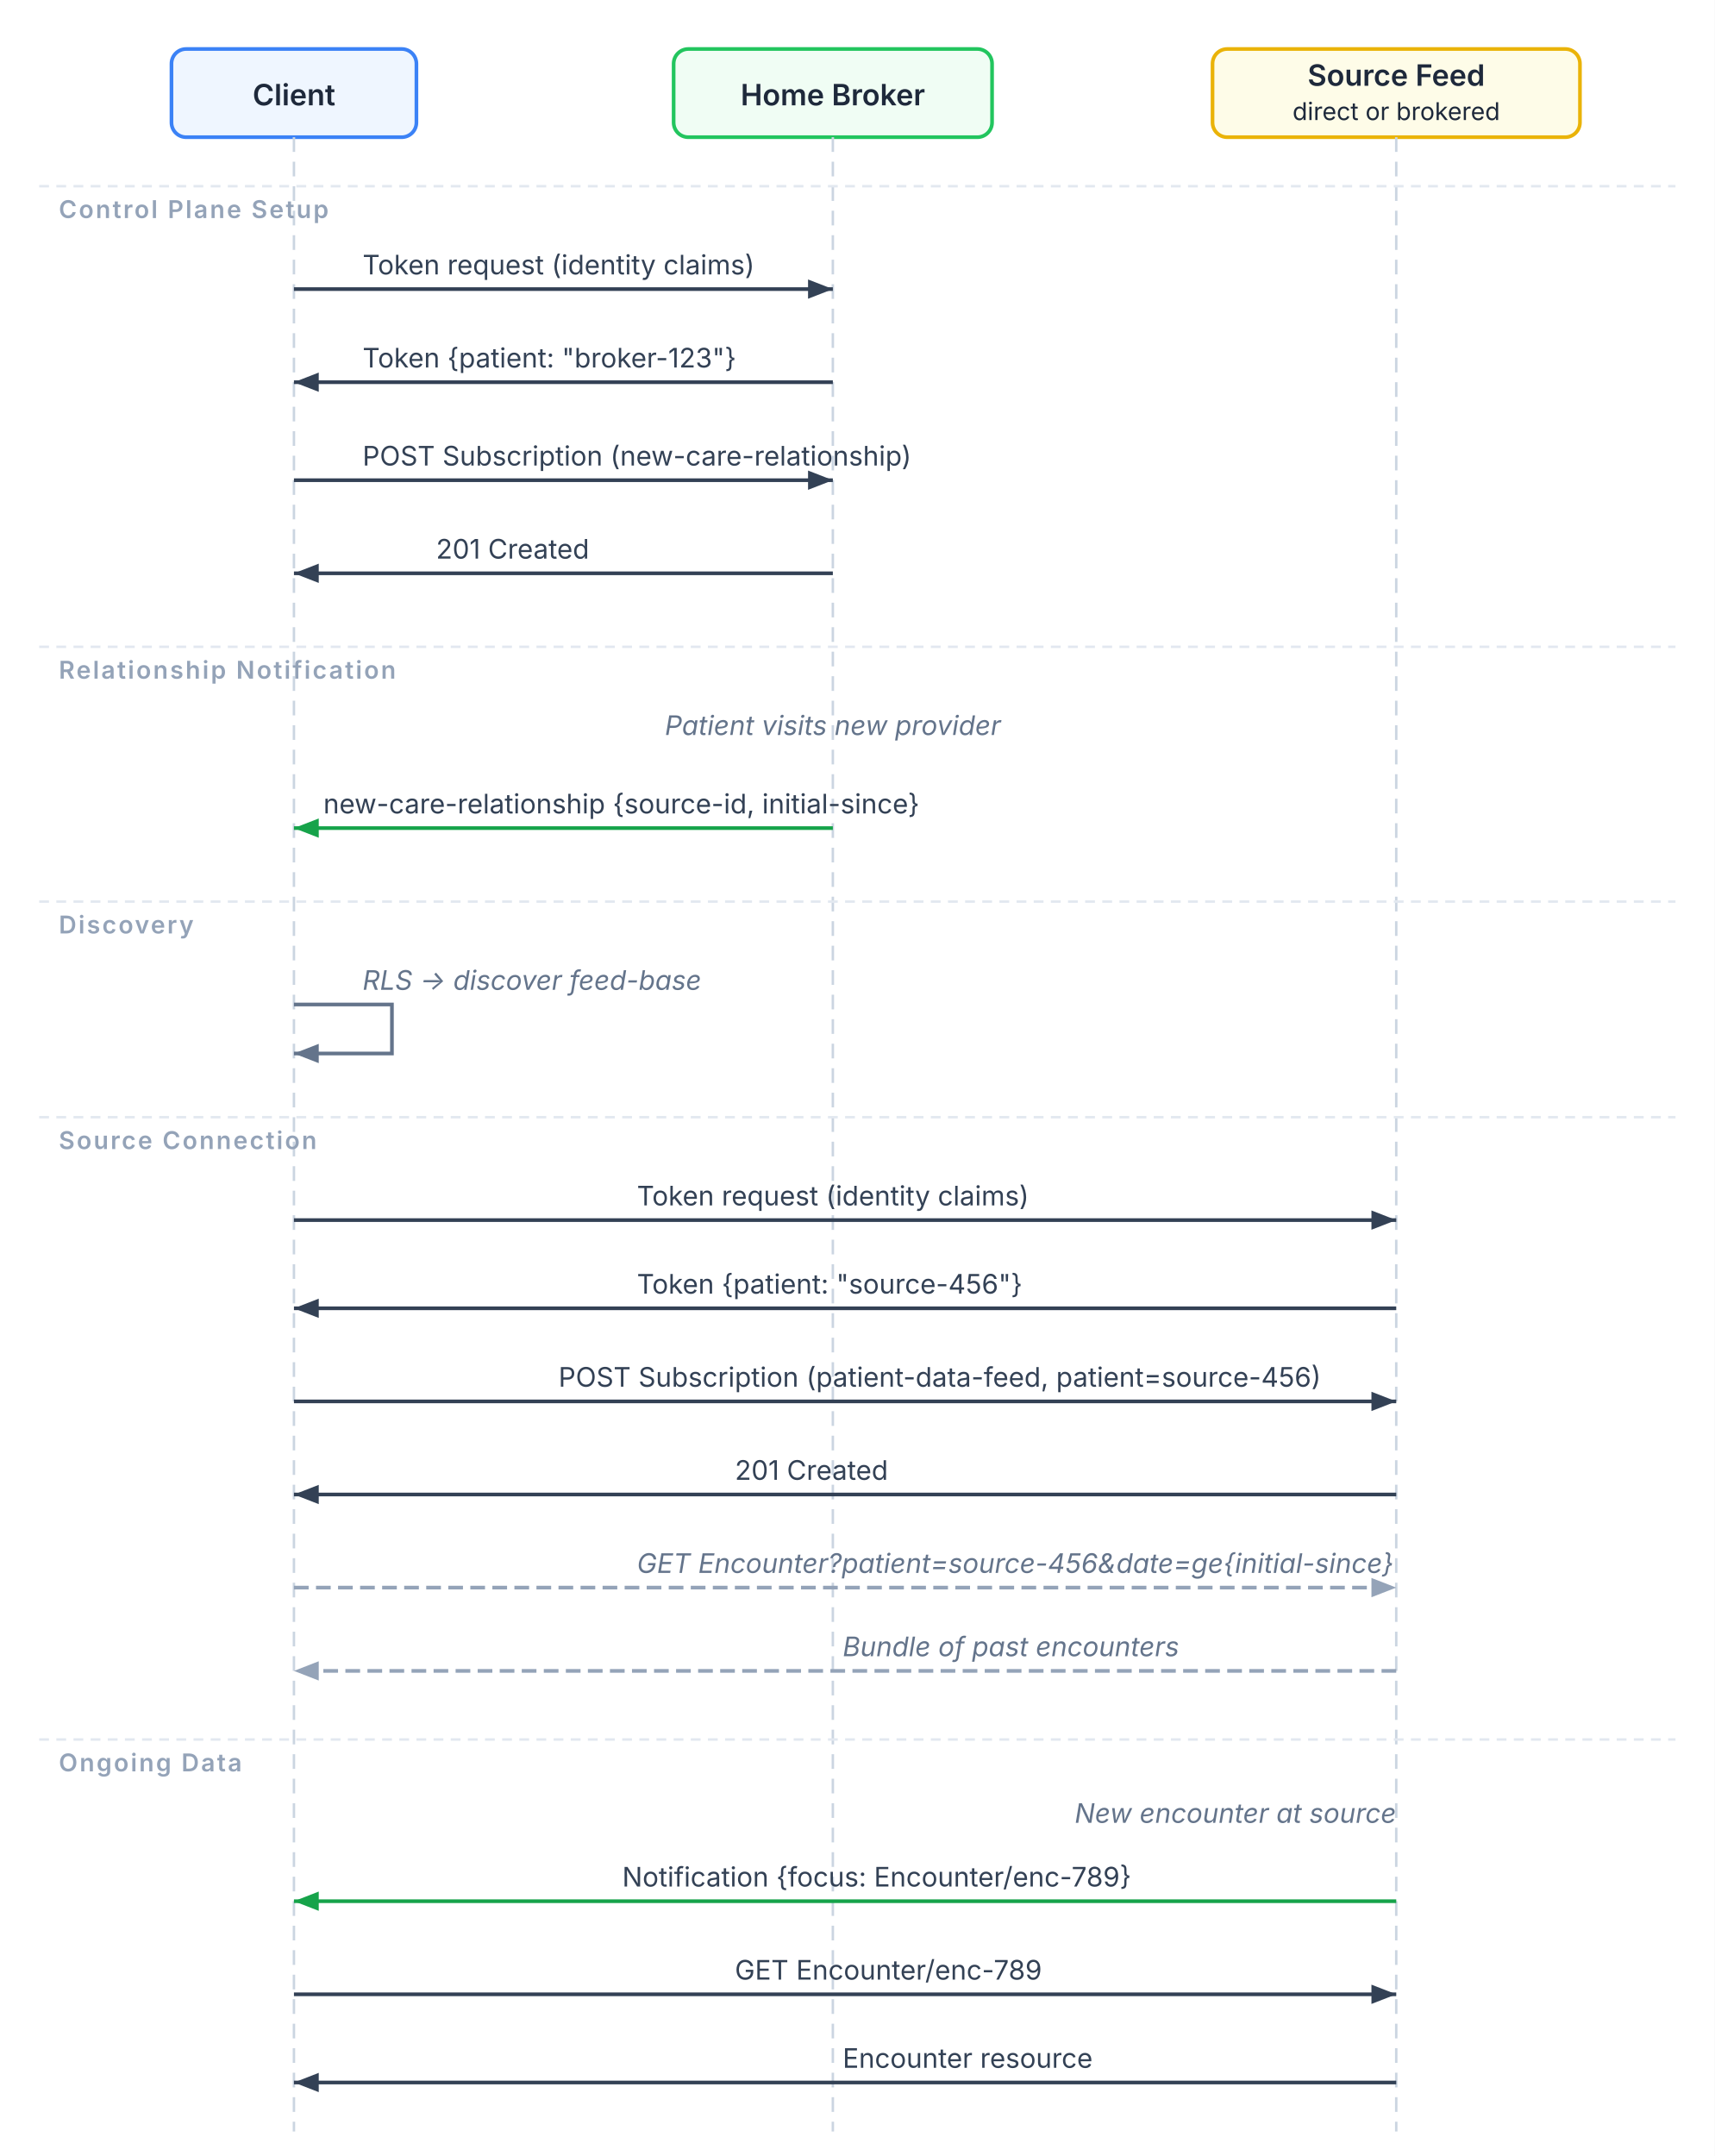
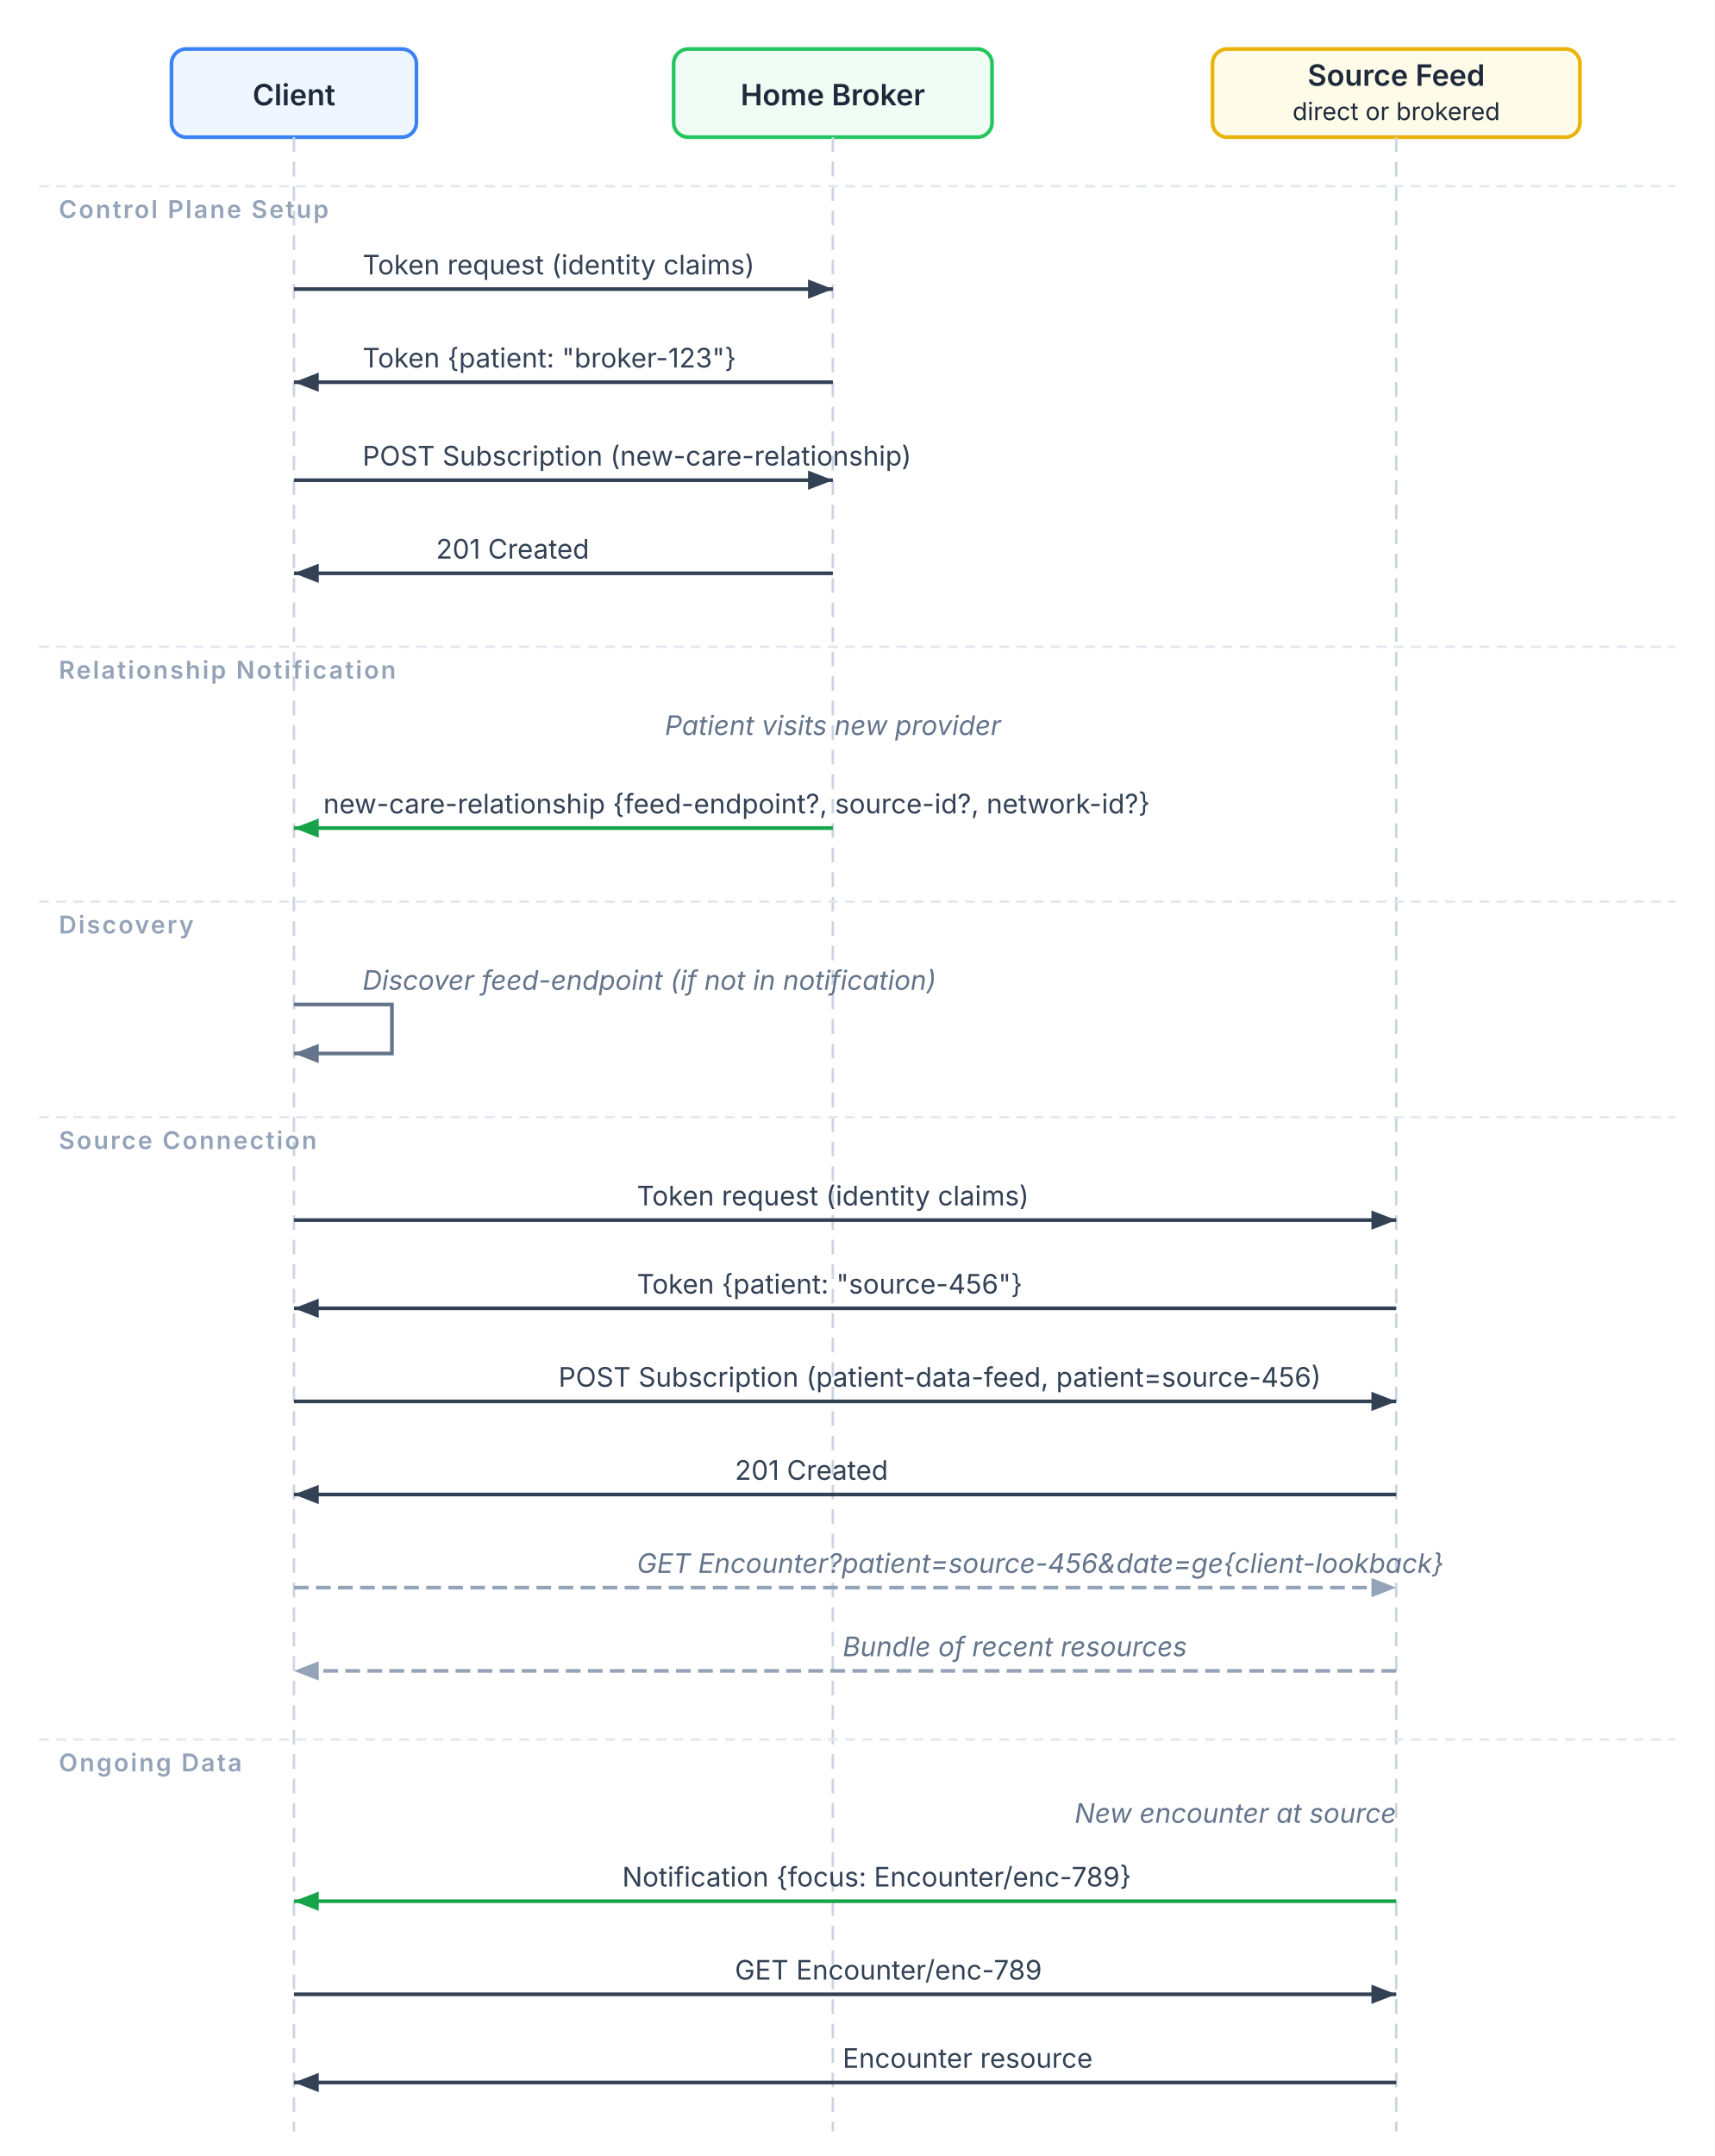
<svg xmlns="http://www.w3.org/2000/svg" viewBox="0 0 700 880" width="700" height="880">
  <rect width="700" height="880" fill="white" />
  <defs>
    <style>
      .actor-label { font-family: Inter, 'Segoe UI', system-ui, sans-serif; font-size: 12px; font-weight: 600; text-anchor: middle; fill: #1e293b; }
      .msg-label { font-family: Inter, 'Segoe UI', system-ui, sans-serif; font-size: 11px; fill: #334155; }
      .msg-label-gray { font-family: Inter, 'Segoe UI', system-ui, sans-serif; font-size: 11px; fill: #64748b; font-style: italic; }
      .phase-label { font-family: Inter, 'Segoe UI', system-ui, sans-serif; font-size: 10px; font-weight: 600; fill: #94a3b8; letter-spacing: 0.08em; text-transform: uppercase; }
      .lifeline { stroke: #cbd5e1; stroke-width: 1; stroke-dasharray: 6 4; }
      .arrow-solid { stroke: #334155; stroke-width: 1.5; fill: none; marker-end: url(#arrowSolid); }
      .arrow-dashed { stroke: #94a3b8; stroke-width: 1.5; fill: none; stroke-dasharray: 6 3; marker-end: url(#arrowDashed); }
      .arrow-green { stroke: #16a34a; stroke-width: 1.5; fill: none; marker-end: url(#arrowGreen); }
      .self-arrow { stroke: #64748b; stroke-width: 1.5; fill: none; marker-end: url(#arrowGray); }
    </style>
    <marker id="arrowSolid" viewBox="0 0 10 8" refX="9" refY="4" markerWidth="8" markerHeight="6" orient="auto-start-reverse">
      <path d="M0,0.5 L9,4 L0,7.5 z" fill="#334155" />
    </marker>
    <marker id="arrowDashed" viewBox="0 0 10 8" refX="9" refY="4" markerWidth="8" markerHeight="6" orient="auto-start-reverse">
      <path d="M0,0.5 L9,4 L0,7.5 z" fill="#94a3b8" />
    </marker>
    <marker id="arrowGreen" viewBox="0 0 10 8" refX="9" refY="4" markerWidth="8" markerHeight="6" orient="auto-start-reverse">
      <path d="M0,0.5 L9,4 L0,7.5 z" fill="#16a34a" />
    </marker>
    <marker id="arrowGray" viewBox="0 0 10 8" refX="9" refY="4" markerWidth="8" markerHeight="6" orient="auto-start-reverse">
      <path d="M0,0.5 L9,4 L0,7.5 z" fill="#64748b" />
    </marker>
  </defs>
  <rect x="70" y="20" width="100" height="36" rx="6" fill="#eff6ff" stroke="#3b82f6" stroke-width="1.5" />
  <text x="120" y="43" class="actor-label">Client</text>
  <rect x="275" y="20" width="130" height="36" rx="6" fill="#f0fdf4" stroke="#22c55e" stroke-width="1.5" />
  <text x="340" y="43" class="actor-label">Home Broker</text>
  <rect x="495" y="20" width="150" height="36" rx="6" fill="#fefce8" stroke="#eab308" stroke-width="1.5" />
  <text x="570" y="35" class="actor-label">Source Feed</text>
  <text x="570" y="49" class="actor-label" style="font-weight:400; font-size:10px">direct or brokered</text>
  <line x1="120" y1="56" x2="120" y2="870" class="lifeline" />
  <line x1="340" y1="56" x2="340" y2="870" class="lifeline" />
  <line x1="570" y1="56" x2="570" y2="870" class="lifeline" />
  <line x1="16" y1="76" x2="684" y2="76" stroke="#e2e8f0" stroke-width="1" stroke-dasharray="4 3" />
  <text x="24" y="89" class="phase-label">Control Plane Setup</text>
  <text x="148" y="112" class="msg-label">Token request (identity claims)</text>
  <line x1="120" y1="118" x2="340" y2="118" class="arrow-solid" />
  <text x="148" y="150" class="msg-label">Token {patient: "broker-123"}</text>
  <line x1="340" y1="156" x2="120" y2="156" class="arrow-solid" />
  <text x="148" y="190" class="msg-label">POST Subscription (new-care-relationship)</text>
  <line x1="120" y1="196" x2="340" y2="196" class="arrow-solid" />
  <text x="178" y="228" class="msg-label">201 Created</text>
  <line x1="340" y1="234" x2="120" y2="234" class="arrow-solid" />
  <line x1="16" y1="264" x2="684" y2="264" stroke="#e2e8f0" stroke-width="1" stroke-dasharray="4 3" />
  <text x="24" y="277" class="phase-label">Relationship Notification</text>
  <text x="340" y="300" class="msg-label-gray" text-anchor="middle">Patient visits new provider</text>
-   <text x="132" y="332" class="msg-label">new-care-relationship {source-id, initial-since}</text>
+   <text x="132" y="332" class="msg-label">new-care-relationship {feed-endpoint?, source-id?, network-id?}</text>
  <line x1="340" y1="338" x2="120" y2="338" class="arrow-green" />
  <line x1="16" y1="368" x2="684" y2="368" stroke="#e2e8f0" stroke-width="1" stroke-dasharray="4 3" />
  <text x="24" y="381" class="phase-label">Discovery</text>
-   <text x="148" y="404" class="msg-label-gray">RLS → discover feed-base</text>
+   <text x="148" y="404" class="msg-label-gray">Discover feed-endpoint (if not in notification)</text>
  <path d="M120,410 L160,410 L160,430 L120,430" class="self-arrow" />
  <line x1="16" y1="456" x2="684" y2="456" stroke="#e2e8f0" stroke-width="1" stroke-dasharray="4 3" />
  <text x="24" y="469" class="phase-label">Source Connection</text>
  <text x="260" y="492" class="msg-label">Token request (identity claims)</text>
  <line x1="120" y1="498" x2="570" y2="498" class="arrow-solid" />
  <text x="260" y="528" class="msg-label">Token {patient: "source-456"}</text>
  <line x1="570" y1="534" x2="120" y2="534" class="arrow-solid" />
  <text x="228" y="566" class="msg-label">POST Subscription (patient-data-feed, patient=source-456)</text>
  <line x1="120" y1="572" x2="570" y2="572" class="arrow-solid" />
  <text x="300" y="604" class="msg-label">201 Created</text>
  <line x1="570" y1="610" x2="120" y2="610" class="arrow-solid" />
-   <text x="260" y="642" class="msg-label-gray">GET Encounter?patient=source-456&amp;date=ge{initial-since}</text>
+   <text x="260" y="642" class="msg-label-gray">GET Encounter?patient=source-456&amp;date=ge{client-lookback}</text>
  <line x1="120" y1="648" x2="570" y2="648" class="arrow-dashed" />
-   <text x="344" y="676" class="msg-label-gray">Bundle of past encounters</text>
+   <text x="344" y="676" class="msg-label-gray">Bundle of recent resources</text>
  <line x1="570" y1="682" x2="120" y2="682" class="arrow-dashed" />
  <line x1="16" y1="710" x2="684" y2="710" stroke="#e2e8f0" stroke-width="1" stroke-dasharray="4 3" />
  <text x="24" y="723" class="phase-label">Ongoing Data</text>
  <text x="570" y="744" class="msg-label-gray" text-anchor="end">New encounter at source</text>
  <text x="254" y="770" class="msg-label">Notification {focus: Encounter/enc-789}</text>
  <line x1="570" y1="776" x2="120" y2="776" class="arrow-green" />
  <text x="300" y="808" class="msg-label">GET Encounter/enc-789</text>
  <line x1="120" y1="814" x2="570" y2="814" class="arrow-solid" />
  <text x="344" y="844" class="msg-label">Encounter resource</text>
  <line x1="570" y1="850" x2="120" y2="850" class="arrow-solid" />
</svg>
